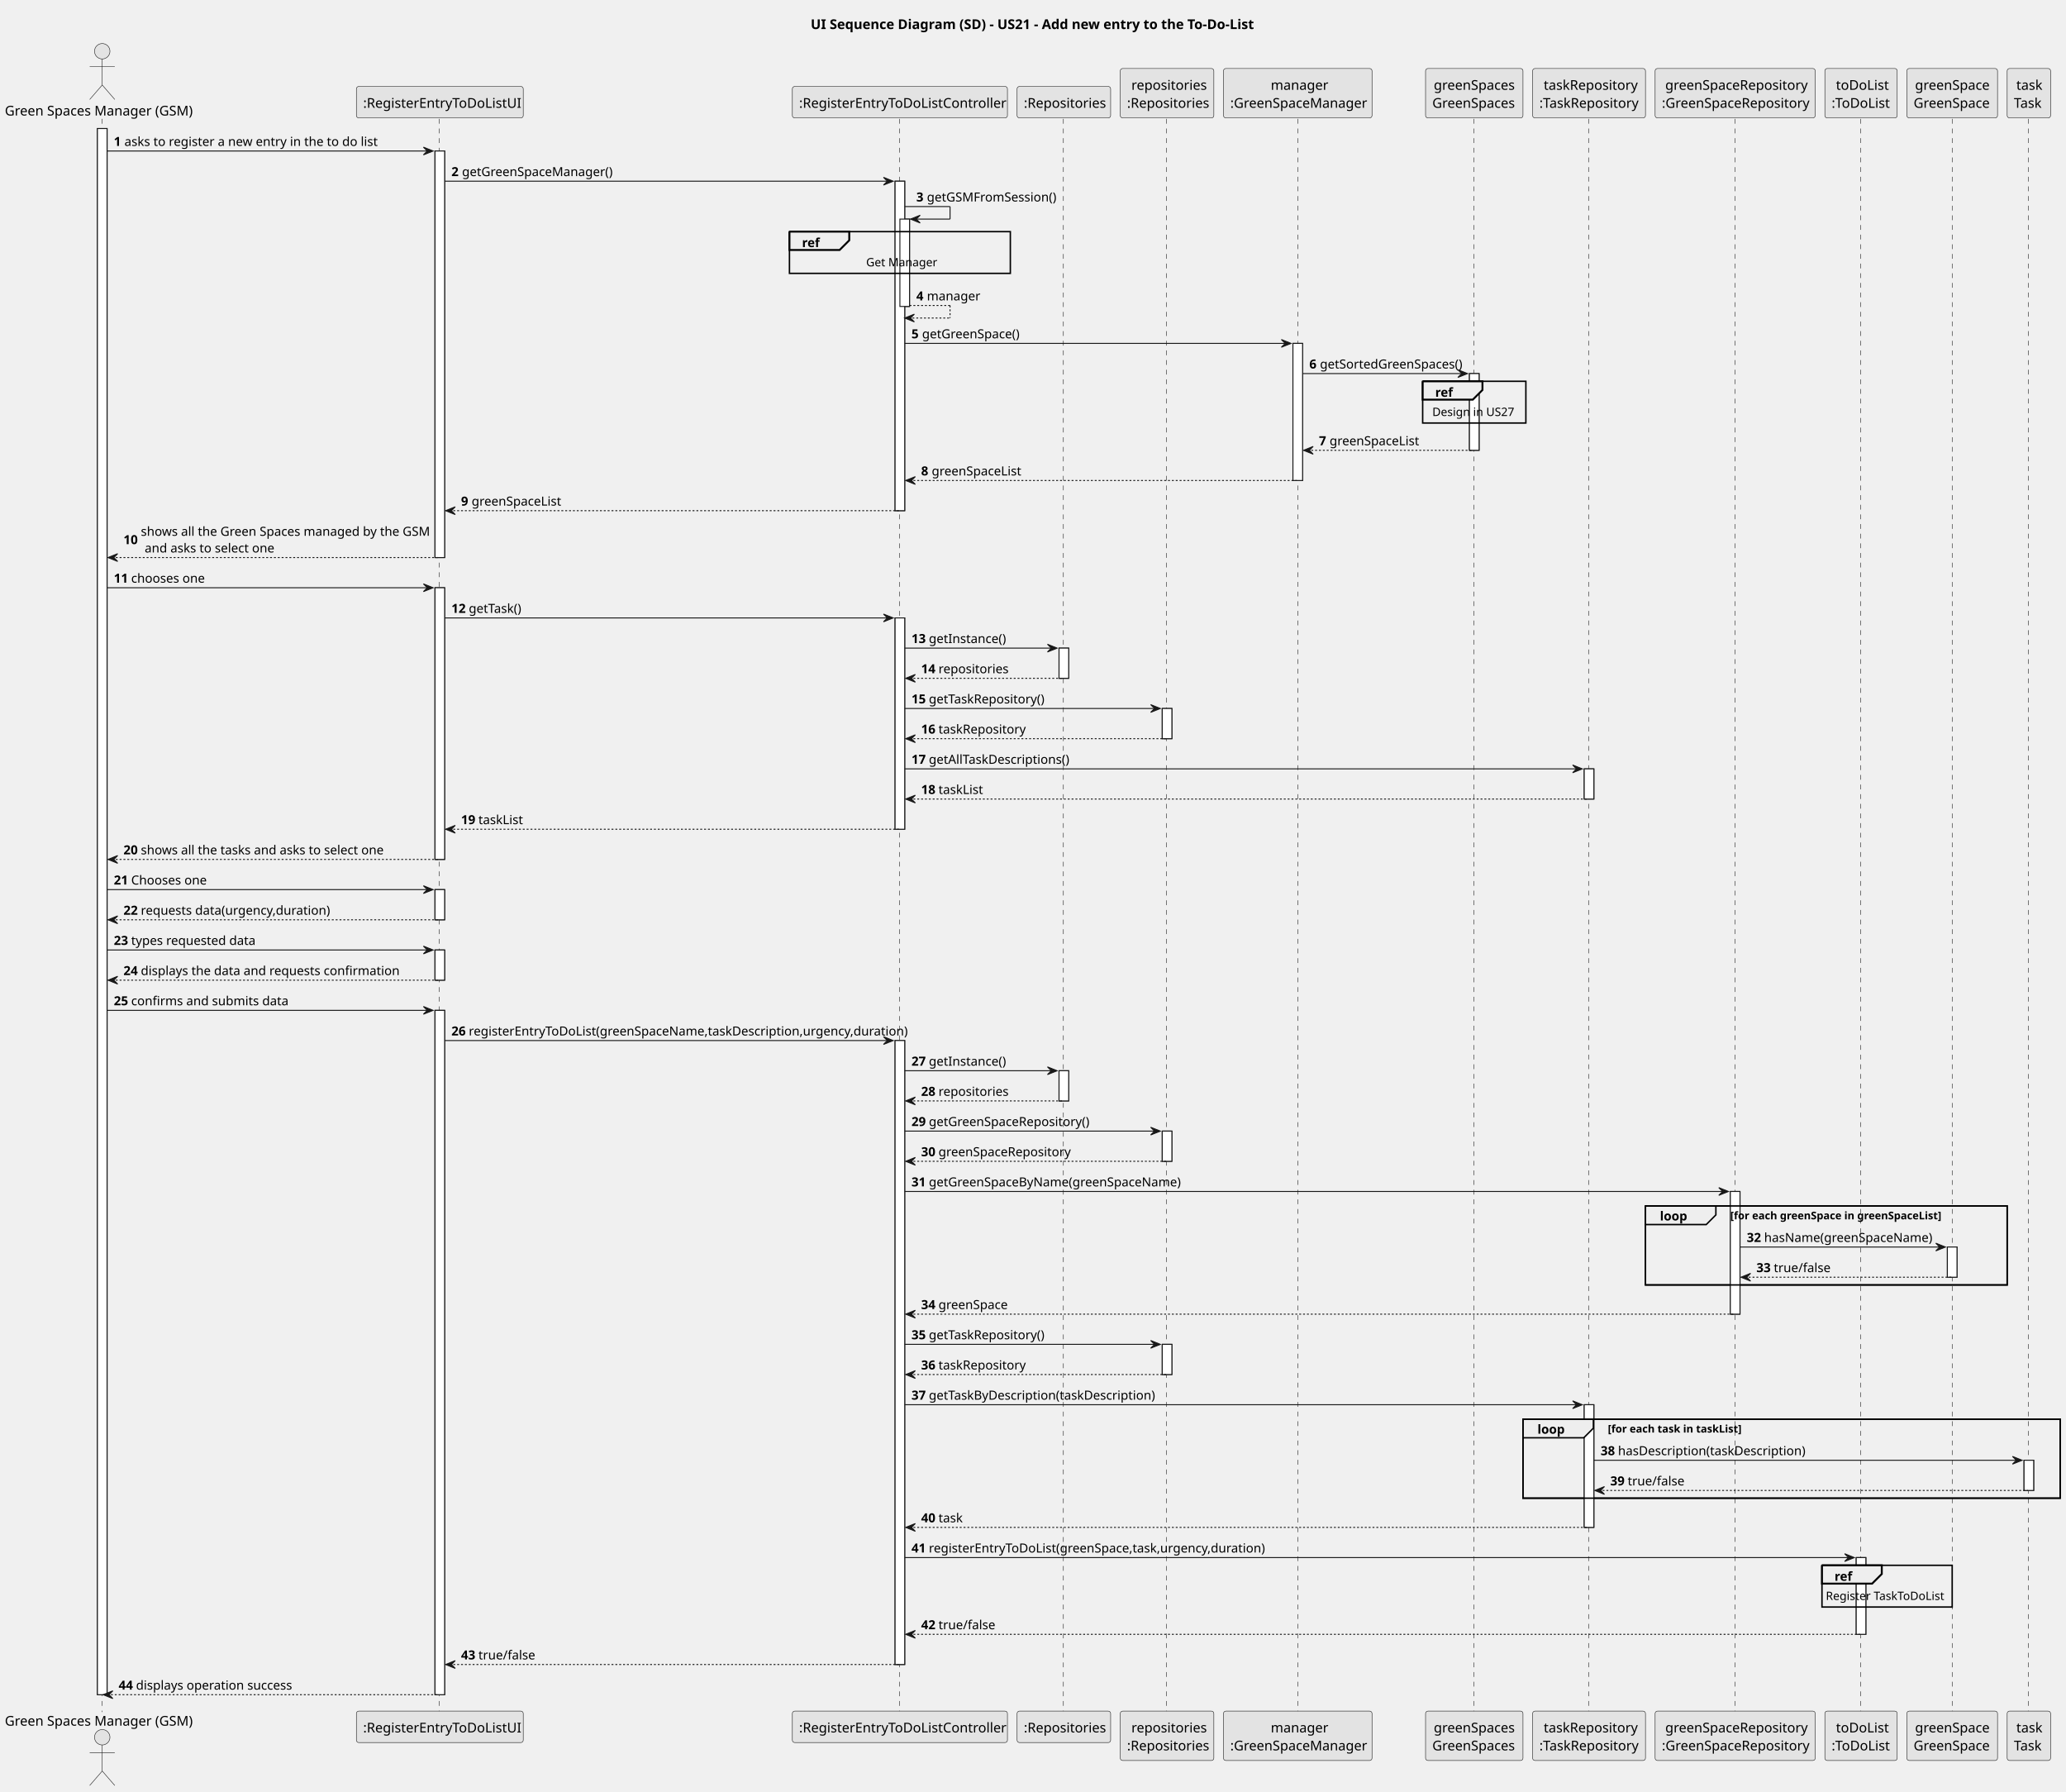
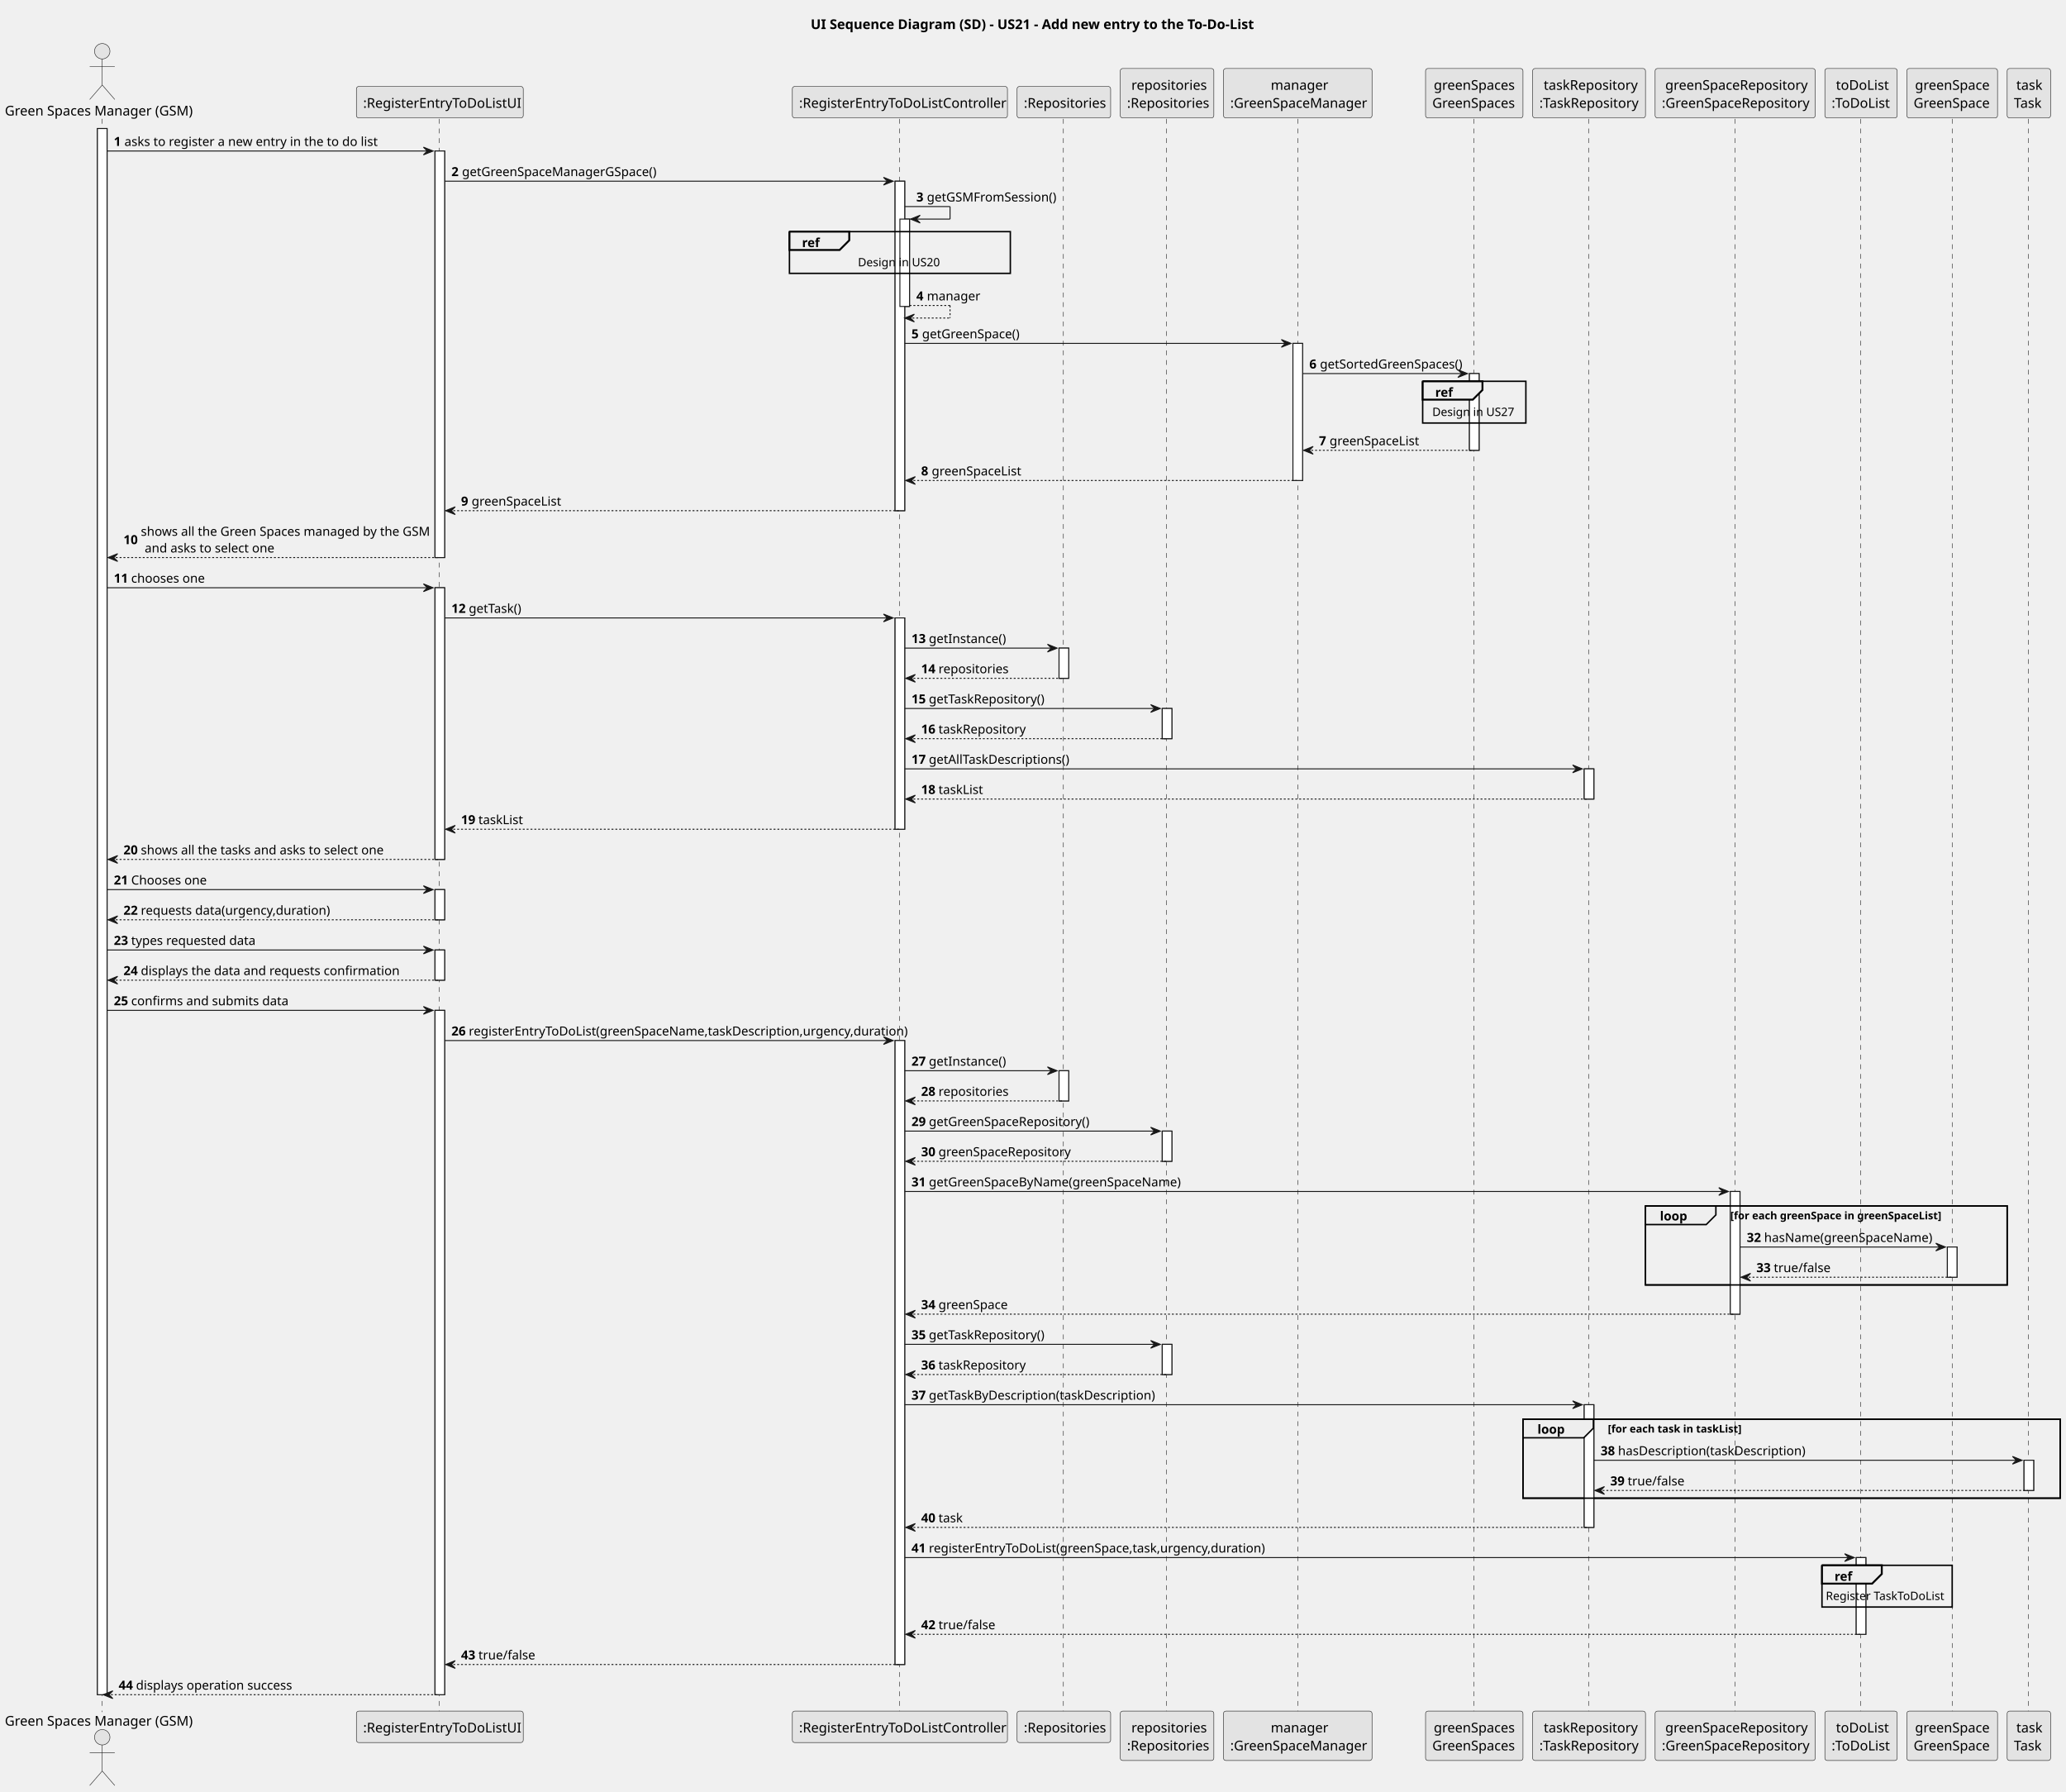
<svg xmlns="http://www.w3.org/2000/svg" contentStyleType="text/css" height="1857px" preserveAspectRatio="none" style="width:2142px;height:1857px;background:#FFFFFF;" version="1.1" viewBox="0 0 2142 1857" width="2142px" zoomAndPan="magnify">
  <defs />
  <g>
    <text fill="#000000" font-family="sans-serif" font-size="14" font-weight="bold" lengthAdjust="spacing" textLength="464" x="840.5" y="30.107">UI Sequence Diagram (SD) - US21 - Add new entry to the To-Do-List</text>
    <rect fill="#FFFFFF" height="1623.434" style="stroke:#181818;stroke-width:1.0;" width="10" x="101" y="133.242" />
    <rect fill="#FFFFFF" height="421.414" style="stroke:#181818;stroke-width:1.0;" width="10" x="451" y="156.533" />
    <rect fill="#FFFFFF" height="281.619" style="stroke:#181818;stroke-width:1.0;" width="10" x="451" y="609.238" />
    <rect fill="#FFFFFF" height="31.291" style="stroke:#181818;stroke-width:1.0;" width="10" x="451" y="922.148" />
    <rect fill="#FFFFFF" height="31.291" style="stroke:#181818;stroke-width:1.0;" width="10" x="451" y="984.731" />
    <rect fill="#FFFFFF" height="709.363" style="stroke:#181818;stroke-width:1.0;" width="10" x="451" y="1047.312" />
    <rect fill="#FFFFFF" height="341.541" style="stroke:#181818;stroke-width:1.0;" width="10" x="928" y="187.824" />
    <rect fill="#FFFFFF" height="90.543" style="stroke:#181818;stroke-width:1.0;" width="10" x="933" y="227.115" />
    <rect fill="#FFFFFF" height="219.037" style="stroke:#181818;stroke-width:1.0;" width="10" x="928" y="640.529" />
    <rect fill="#FFFFFF" height="646.781" style="stroke:#181818;stroke-width:1.0;" width="10" x="928" y="1078.603" />
    <rect fill="#FFFFFF" height="31.291" style="stroke:#181818;stroke-width:1.0;" width="10" x="1098" y="671.82" />
    <rect fill="#FFFFFF" height="31.291" style="stroke:#181818;stroke-width:1.0;" width="10" x="1098" y="1109.895" />
    <rect fill="#FFFFFF" height="31.291" style="stroke:#181818;stroke-width:1.0;" width="10" x="1205" y="734.402" />
    <rect fill="#FFFFFF" height="31.291" style="stroke:#181818;stroke-width:1.0;" width="10" x="1205" y="1172.477" />
    <rect fill="#FFFFFF" height="31.291" style="stroke:#181818;stroke-width:1.0;" width="10" x="1205" y="1393.514" />
    <rect fill="#FFFFFF" height="142.125" style="stroke:#181818;stroke-width:1.0;" width="10" x="1340.5" y="355.949" />
    <rect fill="#FFFFFF" height="79.543" style="stroke:#181818;stroke-width:1.0;" width="10" x="1523.5" y="387.24" />
    <rect fill="#FFFFFF" height="31.291" style="stroke:#181818;stroke-width:1.0;" width="10" x="1642.5" y="796.984" />
    <rect fill="#FFFFFF" height="127.164" style="stroke:#181818;stroke-width:1.0;" width="10" x="1642.5" y="1456.096" />
    <rect fill="#FFFFFF" height="127.164" style="stroke:#181818;stroke-width:1.0;" width="10" x="1794" y="1235.059" />
    <rect fill="#FFFFFF" height="79.543" style="stroke:#181818;stroke-width:1.0;" width="10" x="1924.5" y="1614.551" />
    <rect fill="#FFFFFF" height="31.291" style="stroke:#181818;stroke-width:1.0;" width="10" x="2019" y="1292.641" />
    <rect fill="#FFFFFF" height="31.291" style="stroke:#181818;stroke-width:1.0;" width="10" x="2098.5" y="1513.678" />
    <rect fill="none" height="81.873" style="stroke:#000000;stroke-width:1.5;" width="375" x="1706" y="1250.059" />
    <rect fill="none" height="81.873" style="stroke:#000000;stroke-width:1.5;" width="557" x="1579" y="1471.096" />
    <line style="stroke:#181818;stroke-width:0.5;stroke-dasharray:5.0,5.0;" x1="106" x2="106" y1="123.242" y2="1774.676" />
    <line style="stroke:#181818;stroke-width:0.5;stroke-dasharray:5.0,5.0;" x1="455.5" x2="455.5" y1="123.242" y2="1774.676" />
    <line style="stroke:#181818;stroke-width:0.5;stroke-dasharray:5.0,5.0;" x1="932.5" x2="932.5" y1="123.242" y2="1774.676" />
    <line style="stroke:#181818;stroke-width:0.5;stroke-dasharray:5.0,5.0;" x1="1102.5" x2="1102.5" y1="123.242" y2="1774.676" />
    <line style="stroke:#181818;stroke-width:0.5;stroke-dasharray:5.0,5.0;" x1="1209.5" x2="1209.5" y1="123.242" y2="1774.676" />
    <line style="stroke:#181818;stroke-width:0.5;stroke-dasharray:5.0,5.0;" x1="1345.5" x2="1345.5" y1="123.242" y2="1774.676" />
    <line style="stroke:#181818;stroke-width:0.5;stroke-dasharray:5.0,5.0;" x1="1528" x2="1528" y1="123.242" y2="1774.676" />
    <line style="stroke:#181818;stroke-width:0.5;stroke-dasharray:5.0,5.0;" x1="1647" x2="1647" y1="123.242" y2="1774.676" />
    <line style="stroke:#181818;stroke-width:0.5;stroke-dasharray:5.0,5.0;" x1="1799" x2="1799" y1="123.242" y2="1774.676" />
    <line style="stroke:#181818;stroke-width:0.5;stroke-dasharray:5.0,5.0;" x1="1929" x2="1929" y1="123.242" y2="1774.676" />
    <line style="stroke:#181818;stroke-width:0.5;stroke-dasharray:5.0,5.0;" x1="2024" x2="2024" y1="123.242" y2="1774.676" />
    <line style="stroke:#181818;stroke-width:0.5;stroke-dasharray:5.0,5.0;" x1="2103" x2="2103" y1="123.242" y2="1774.676" />
    <text fill="#000000" font-family="sans-serif" font-size="14" lengthAdjust="spacing" textLength="196" x="5" y="119.728">Green Spaces Manager (GSM)</text>
    <ellipse cx="106" cy="53.121" fill="#E3E3E3" rx="8" ry="8" style="stroke:#181818;stroke-width:0.5;" />
    <path d="M106,61.121 L106,88.121 M93,69.121 L119,69.121 M106,88.121 L93,103.121 M106,88.121 L119,103.121 " fill="none" style="stroke:#181818;stroke-width:0.5;" />
    <text fill="#000000" font-family="sans-serif" font-size="14" lengthAdjust="spacing" textLength="196" x="5" y="1788.783">Green Spaces Manager (GSM)</text>
    <ellipse cx="106" cy="1800.797" fill="#E3E3E3" rx="8" ry="8" style="stroke:#181818;stroke-width:0.5;" />
    <path d="M106,1808.797 L106,1835.797 M93,1816.797 L119,1816.797 M106,1835.797 L93,1850.797 M106,1835.797 L119,1850.797 " fill="none" style="stroke:#181818;stroke-width:0.5;" />
    <rect fill="#E3E3E3" height="32.621" rx="2.5" ry="2.5" style="stroke:#181818;stroke-width:0.5;" width="173" x="369.5" y="89.621" />
    <text fill="#000000" font-family="sans-serif" font-size="14" lengthAdjust="spacing" textLength="159" x="376.5" y="111.728">:RegisterEntryToDoListUI</text>
    <rect fill="#E3E3E3" height="32.621" rx="2.5" ry="2.5" style="stroke:#181818;stroke-width:0.5;" width="173" x="369.5" y="1773.676" />
    <text fill="#000000" font-family="sans-serif" font-size="14" lengthAdjust="spacing" textLength="159" x="376.5" y="1795.783">:RegisterEntryToDoListUI</text>
    <rect fill="#E3E3E3" height="32.621" rx="2.5" ry="2.5" style="stroke:#181818;stroke-width:0.5;" width="223" x="821.5" y="89.621" />
    <text fill="#000000" font-family="sans-serif" font-size="14" lengthAdjust="spacing" textLength="209" x="828.5" y="111.728">:RegisterEntryToDoListController</text>
    <rect fill="#E3E3E3" height="32.621" rx="2.5" ry="2.5" style="stroke:#181818;stroke-width:0.5;" width="223" x="821.5" y="1773.676" />
    <text fill="#000000" font-family="sans-serif" font-size="14" lengthAdjust="spacing" textLength="209" x="828.5" y="1795.783">:RegisterEntryToDoListController</text>
    <rect fill="#E3E3E3" height="32.621" rx="2.5" ry="2.5" style="stroke:#181818;stroke-width:0.5;" width="97" x="1054.5" y="89.621" />
    <text fill="#000000" font-family="sans-serif" font-size="14" lengthAdjust="spacing" textLength="83" x="1061.5" y="111.728">:Repositories</text>
    <rect fill="#E3E3E3" height="32.621" rx="2.5" ry="2.5" style="stroke:#181818;stroke-width:0.5;" width="97" x="1054.5" y="1773.676" />
    <text fill="#000000" font-family="sans-serif" font-size="14" lengthAdjust="spacing" textLength="83" x="1061.5" y="1795.783">:Repositories</text>
    <rect fill="#E3E3E3" height="51.242" rx="2.5" ry="2.5" style="stroke:#181818;stroke-width:0.5;" width="97" x="1161.5" y="71" />
    <text fill="#000000" font-family="sans-serif" font-size="14" lengthAdjust="spacing" textLength="74" x="1173" y="93.107">repositories</text>
    <text fill="#000000" font-family="sans-serif" font-size="14" lengthAdjust="spacing" textLength="83" x="1168.5" y="111.728">:Repositories</text>
    <rect fill="#E3E3E3" height="51.242" rx="2.5" ry="2.5" style="stroke:#181818;stroke-width:0.5;" width="97" x="1161.5" y="1773.676" />
    <text fill="#000000" font-family="sans-serif" font-size="14" lengthAdjust="spacing" textLength="74" x="1173" y="1795.783">repositories</text>
    <text fill="#000000" font-family="sans-serif" font-size="14" lengthAdjust="spacing" textLength="83" x="1168.5" y="1814.404">:Repositories</text>
    <rect fill="#E3E3E3" height="51.242" rx="2.5" ry="2.5" style="stroke:#181818;stroke-width:0.5;" width="154" x="1268.5" y="71" />
    <text fill="#000000" font-family="sans-serif" font-size="14" lengthAdjust="spacing" textLength="56" x="1317.5" y="93.107">manager</text>
    <text fill="#000000" font-family="sans-serif" font-size="14" lengthAdjust="spacing" textLength="140" x="1275.5" y="111.728">:GreenSpaceManager</text>
    <rect fill="#E3E3E3" height="51.242" rx="2.5" ry="2.5" style="stroke:#181818;stroke-width:0.5;" width="154" x="1268.5" y="1773.676" />
    <text fill="#000000" font-family="sans-serif" font-size="14" lengthAdjust="spacing" textLength="56" x="1317.5" y="1795.783">manager</text>
    <text fill="#000000" font-family="sans-serif" font-size="14" lengthAdjust="spacing" textLength="140" x="1275.5" y="1814.404">:GreenSpaceManager</text>
    <rect fill="#E3E3E3" height="51.242" rx="2.5" ry="2.5" style="stroke:#181818;stroke-width:0.5;" width="101" x="1478" y="71" />
    <text fill="#000000" font-family="sans-serif" font-size="14" lengthAdjust="spacing" textLength="84" x="1486.5" y="93.107">greenSpaces</text>
    <text fill="#000000" font-family="sans-serif" font-size="14" lengthAdjust="spacing" textLength="87" x="1485" y="111.728">GreenSpaces</text>
    <rect fill="#E3E3E3" height="51.242" rx="2.5" ry="2.5" style="stroke:#181818;stroke-width:0.5;" width="101" x="1478" y="1773.676" />
    <text fill="#000000" font-family="sans-serif" font-size="14" lengthAdjust="spacing" textLength="84" x="1486.5" y="1795.783">greenSpaces</text>
    <text fill="#000000" font-family="sans-serif" font-size="14" lengthAdjust="spacing" textLength="87" x="1485" y="1814.404">GreenSpaces</text>
    <rect fill="#E3E3E3" height="51.242" rx="2.5" ry="2.5" style="stroke:#181818;stroke-width:0.5;" width="117" x="1589" y="71" />
    <text fill="#000000" font-family="sans-serif" font-size="14" lengthAdjust="spacing" textLength="94" x="1600.5" y="93.107">taskRepository</text>
    <text fill="#000000" font-family="sans-serif" font-size="14" lengthAdjust="spacing" textLength="103" x="1596" y="111.728">:TaskRepository</text>
    <rect fill="#E3E3E3" height="51.242" rx="2.5" ry="2.5" style="stroke:#181818;stroke-width:0.5;" width="117" x="1589" y="1773.676" />
    <text fill="#000000" font-family="sans-serif" font-size="14" lengthAdjust="spacing" textLength="94" x="1600.5" y="1795.783">taskRepository</text>
    <text fill="#000000" font-family="sans-serif" font-size="14" lengthAdjust="spacing" textLength="103" x="1596" y="1814.404">:TaskRepository</text>
    <rect fill="#E3E3E3" height="51.242" rx="2.5" ry="2.5" style="stroke:#181818;stroke-width:0.5;" width="166" x="1716" y="71" />
    <text fill="#000000" font-family="sans-serif" font-size="14" lengthAdjust="spacing" textLength="145" x="1726.5" y="93.107">greenSpaceRepository</text>
    <text fill="#000000" font-family="sans-serif" font-size="14" lengthAdjust="spacing" textLength="152" x="1723" y="111.728">:GreenSpaceRepository</text>
    <rect fill="#E3E3E3" height="51.242" rx="2.5" ry="2.5" style="stroke:#181818;stroke-width:0.5;" width="166" x="1716" y="1773.676" />
    <text fill="#000000" font-family="sans-serif" font-size="14" lengthAdjust="spacing" textLength="145" x="1726.5" y="1795.783">greenSpaceRepository</text>
    <text fill="#000000" font-family="sans-serif" font-size="14" lengthAdjust="spacing" textLength="152" x="1723" y="1814.404">:GreenSpaceRepository</text>
    <rect fill="#E3E3E3" height="51.242" rx="2.5" ry="2.5" style="stroke:#181818;stroke-width:0.5;" width="75" x="1892" y="71" />
    <text fill="#000000" font-family="sans-serif" font-size="14" lengthAdjust="spacing" textLength="52" x="1903.5" y="93.107">toDoList</text>
    <text fill="#000000" font-family="sans-serif" font-size="14" lengthAdjust="spacing" textLength="61" x="1899" y="111.728">:ToDoList</text>
    <rect fill="#E3E3E3" height="51.242" rx="2.5" ry="2.5" style="stroke:#181818;stroke-width:0.5;" width="75" x="1892" y="1773.676" />
    <text fill="#000000" font-family="sans-serif" font-size="14" lengthAdjust="spacing" textLength="52" x="1903.5" y="1795.783">toDoList</text>
    <text fill="#000000" font-family="sans-serif" font-size="14" lengthAdjust="spacing" textLength="61" x="1899" y="1814.404">:ToDoList</text>
    <rect fill="#E3E3E3" height="51.242" rx="2.5" ry="2.5" style="stroke:#181818;stroke-width:0.5;" width="94" x="1977" y="71" />
    <text fill="#000000" font-family="sans-serif" font-size="14" lengthAdjust="spacing" textLength="77" x="1985.5" y="93.107">greenSpace</text>
    <text fill="#000000" font-family="sans-serif" font-size="14" lengthAdjust="spacing" textLength="80" x="1984" y="111.728">GreenSpace</text>
    <rect fill="#E3E3E3" height="51.242" rx="2.5" ry="2.5" style="stroke:#181818;stroke-width:0.5;" width="94" x="1977" y="1773.676" />
    <text fill="#000000" font-family="sans-serif" font-size="14" lengthAdjust="spacing" textLength="77" x="1985.5" y="1795.783">greenSpace</text>
    <text fill="#000000" font-family="sans-serif" font-size="14" lengthAdjust="spacing" textLength="80" x="1984" y="1814.404">GreenSpace</text>
    <rect fill="#E3E3E3" height="51.242" rx="2.5" ry="2.5" style="stroke:#181818;stroke-width:0.5;" width="45" x="2081" y="71" />
    <text fill="#000000" font-family="sans-serif" font-size="14" lengthAdjust="spacing" textLength="26" x="2090.5" y="93.107">task</text>
    <text fill="#000000" font-family="sans-serif" font-size="14" lengthAdjust="spacing" textLength="31" x="2088" y="111.728">Task</text>
    <rect fill="#E3E3E3" height="51.242" rx="2.5" ry="2.5" style="stroke:#181818;stroke-width:0.5;" width="45" x="2081" y="1773.676" />
    <text fill="#000000" font-family="sans-serif" font-size="14" lengthAdjust="spacing" textLength="26" x="2090.5" y="1795.783">task</text>
    <text fill="#000000" font-family="sans-serif" font-size="14" lengthAdjust="spacing" textLength="31" x="2088" y="1814.404">Task</text>
    <rect fill="#FFFFFF" height="1623.434" style="stroke:#181818;stroke-width:1.0;" width="10" x="101" y="133.242" />
    <rect fill="#FFFFFF" height="421.414" style="stroke:#181818;stroke-width:1.0;" width="10" x="451" y="156.533" />
    <rect fill="#FFFFFF" height="281.619" style="stroke:#181818;stroke-width:1.0;" width="10" x="451" y="609.238" />
    <rect fill="#FFFFFF" height="31.291" style="stroke:#181818;stroke-width:1.0;" width="10" x="451" y="922.148" />
    <rect fill="#FFFFFF" height="31.291" style="stroke:#181818;stroke-width:1.0;" width="10" x="451" y="984.731" />
    <rect fill="#FFFFFF" height="709.363" style="stroke:#181818;stroke-width:1.0;" width="10" x="451" y="1047.312" />
    <rect fill="#FFFFFF" height="341.541" style="stroke:#181818;stroke-width:1.0;" width="10" x="928" y="187.824" />
    <rect fill="#FFFFFF" height="90.543" style="stroke:#181818;stroke-width:1.0;" width="10" x="933" y="227.115" />
    <rect fill="#FFFFFF" height="219.037" style="stroke:#181818;stroke-width:1.0;" width="10" x="928" y="640.529" />
    <rect fill="#FFFFFF" height="646.781" style="stroke:#181818;stroke-width:1.0;" width="10" x="928" y="1078.603" />
    <rect fill="#FFFFFF" height="31.291" style="stroke:#181818;stroke-width:1.0;" width="10" x="1098" y="671.82" />
    <rect fill="#FFFFFF" height="31.291" style="stroke:#181818;stroke-width:1.0;" width="10" x="1098" y="1109.895" />
    <rect fill="#FFFFFF" height="31.291" style="stroke:#181818;stroke-width:1.0;" width="10" x="1205" y="734.402" />
    <rect fill="#FFFFFF" height="31.291" style="stroke:#181818;stroke-width:1.0;" width="10" x="1205" y="1172.477" />
    <rect fill="#FFFFFF" height="31.291" style="stroke:#181818;stroke-width:1.0;" width="10" x="1205" y="1393.514" />
    <rect fill="#FFFFFF" height="142.125" style="stroke:#181818;stroke-width:1.0;" width="10" x="1340.5" y="355.949" />
    <rect fill="#FFFFFF" height="79.543" style="stroke:#181818;stroke-width:1.0;" width="10" x="1523.5" y="387.24" />
    <rect fill="#FFFFFF" height="31.291" style="stroke:#181818;stroke-width:1.0;" width="10" x="1642.5" y="796.984" />
    <rect fill="#FFFFFF" height="127.164" style="stroke:#181818;stroke-width:1.0;" width="10" x="1642.5" y="1456.096" />
    <rect fill="#FFFFFF" height="127.164" style="stroke:#181818;stroke-width:1.0;" width="10" x="1794" y="1235.059" />
    <rect fill="#FFFFFF" height="79.543" style="stroke:#181818;stroke-width:1.0;" width="10" x="1924.5" y="1614.551" />
    <rect fill="#FFFFFF" height="31.291" style="stroke:#181818;stroke-width:1.0;" width="10" x="2019" y="1292.641" />
    <rect fill="#FFFFFF" height="31.291" style="stroke:#181818;stroke-width:1.0;" width="10" x="2098.5" y="1513.678" />
    <polygon fill="#181818" points="439,152.533,449,156.533,439,160.533,443,156.533" style="stroke:#181818;stroke-width:1.0;" />
    <line style="stroke:#181818;stroke-width:1.0;" x1="111" x2="445" y1="156.533" y2="156.533" />
    <text fill="#000000" font-family="sans-serif" font-size="13" font-weight="bold" lengthAdjust="spacing" textLength="7" x="118" y="151.27">1</text>
    <text fill="#000000" font-family="sans-serif" font-size="13" lengthAdjust="spacing" textLength="251" x="129" y="151.27">asks to register a new entry in the to do list</text>
    <polygon fill="#181818" points="916,183.824,926,187.824,916,191.824,920,187.824" style="stroke:#181818;stroke-width:1.0;" />
    <line style="stroke:#181818;stroke-width:1.0;" x1="461" x2="922" y1="187.824" y2="187.824" />
    <text fill="#000000" font-family="sans-serif" font-size="13" font-weight="bold" lengthAdjust="spacing" textLength="7" x="468" y="182.561">2</text>
-     <text fill="#000000" font-family="sans-serif" font-size="13" lengthAdjust="spacing" textLength="148" x="479" y="182.561">getGreenSpaceManager()</text>
+     <text fill="#000000" font-family="sans-serif" font-size="13" lengthAdjust="spacing" textLength="195" x="479" y="182.561">getGreenSpaceManagerGSpace()</text>
    <line style="stroke:#181818;stroke-width:1.0;" x1="938" x2="985" y1="214.115" y2="214.115" />
    <line style="stroke:#181818;stroke-width:1.0;" x1="985" x2="985" y1="214.115" y2="227.115" />
    <line style="stroke:#181818;stroke-width:1.0;" x1="944" x2="985" y1="227.115" y2="227.115" />
    <polygon fill="#181818" points="954,223.115,944,227.115,954,231.115,950,227.115" style="stroke:#181818;stroke-width:1.0;" />
    <text fill="#000000" font-family="sans-serif" font-size="13" font-weight="bold" lengthAdjust="spacing" textLength="7" x="950" y="208.852">3</text>
    <text fill="#000000" font-family="sans-serif" font-size="13" lengthAdjust="spacing" textLength="133" x="961" y="208.852">getGSMFromSession()</text>
    <rect fill="none" height="43.252" style="stroke:#000000;stroke-width:1.5;" width="229" x="818.5" y="240.115" />
    <path d="M818.5,240.115 L880.5,240.115 L880.5,249.115 L870.5,259.115 L818.5,259.115 L818.5,240.115 " fill="#EEEEEE" style="stroke:#000000;stroke-width:2.0;" />
    <text fill="#000000" font-family="sans-serif" font-size="13" font-weight="bold" lengthAdjust="spacing" textLength="17" x="831.5" y="256.144">ref</text>
-     <text fill="#000000" font-family="sans-serif" font-size="12" lengthAdjust="spacing" textLength="70" x="898" y="276.065">Get Manager</text>
+     <text fill="#000000" font-family="sans-serif" font-size="12" lengthAdjust="spacing" textLength="87" x="889.5" y="276.065">Design in US20</text>
    <line style="stroke:#181818;stroke-width:1.0;stroke-dasharray:2.0,2.0;" x1="943" x2="985" y1="316.658" y2="316.658" />
    <line style="stroke:#181818;stroke-width:1.0;stroke-dasharray:2.0,2.0;" x1="985" x2="985" y1="316.658" y2="329.658" />
    <line style="stroke:#181818;stroke-width:1.0;stroke-dasharray:2.0,2.0;" x1="938" x2="985" y1="329.658" y2="329.658" />
    <polygon fill="#181818" points="948,325.658,938,329.658,948,333.658,944,329.658" style="stroke:#181818;stroke-width:1.0;" />
    <text fill="#000000" font-family="sans-serif" font-size="13" font-weight="bold" lengthAdjust="spacing" textLength="7" x="950" y="311.396">4</text>
    <text fill="#000000" font-family="sans-serif" font-size="13" lengthAdjust="spacing" textLength="50" x="961" y="311.396">manager</text>
    <polygon fill="#181818" points="1328.5,351.949,1338.5,355.949,1328.5,359.949,1332.5,355.949" style="stroke:#181818;stroke-width:1.0;" />
    <line style="stroke:#181818;stroke-width:1.0;" x1="938" x2="1334.5" y1="355.949" y2="355.949" />
    <text fill="#000000" font-family="sans-serif" font-size="13" font-weight="bold" lengthAdjust="spacing" textLength="7" x="945" y="350.687">5</text>
    <text fill="#000000" font-family="sans-serif" font-size="13" lengthAdjust="spacing" textLength="98" x="956" y="350.687">getGreenSpace()</text>
    <polygon fill="#181818" points="1511.5,383.24,1521.5,387.24,1511.5,391.24,1515.5,387.24" style="stroke:#181818;stroke-width:1.0;" />
    <line style="stroke:#181818;stroke-width:1.0;" x1="1350.5" x2="1517.5" y1="387.24" y2="387.24" />
    <text fill="#000000" font-family="sans-serif" font-size="13" font-weight="bold" lengthAdjust="spacing" textLength="7" x="1357.5" y="381.978">6</text>
    <text fill="#000000" font-family="sans-serif" font-size="13" lengthAdjust="spacing" textLength="143" x="1368.5" y="381.978">getSortedGreenSpaces()</text>
    <rect fill="none" height="43.252" style="stroke:#000000;stroke-width:1.5;" width="107" x="1475" y="395.24" />
    <path d="M1475,395.24 L1537,395.24 L1537,404.24 L1527,414.24 L1475,414.24 L1475,395.24 " fill="#EEEEEE" style="stroke:#000000;stroke-width:2.0;" />
    <text fill="#000000" font-family="sans-serif" font-size="13" font-weight="bold" lengthAdjust="spacing" textLength="17" x="1488" y="411.269">ref</text>
    <text fill="#000000" font-family="sans-serif" font-size="12" lengthAdjust="spacing" textLength="87" x="1485" y="431.19">Design in US27</text>
    <polygon fill="#181818" points="1361.5,462.783,1351.5,466.783,1361.5,470.783,1357.5,466.783" style="stroke:#181818;stroke-width:1.0;" />
    <line style="stroke:#181818;stroke-width:1.0;stroke-dasharray:2.0,2.0;" x1="1355.5" x2="1527.5" y1="466.783" y2="466.783" />
    <text fill="#000000" font-family="sans-serif" font-size="13" font-weight="bold" lengthAdjust="spacing" textLength="7" x="1367.5" y="461.521">7</text>
    <text fill="#000000" font-family="sans-serif" font-size="13" lengthAdjust="spacing" textLength="90" x="1378.5" y="461.521">greenSpaceList</text>
    <polygon fill="#181818" points="949,494.074,939,498.074,949,502.074,945,498.074" style="stroke:#181818;stroke-width:1.0;" />
    <line style="stroke:#181818;stroke-width:1.0;stroke-dasharray:2.0,2.0;" x1="943" x2="1344.5" y1="498.074" y2="498.074" />
    <text fill="#000000" font-family="sans-serif" font-size="13" font-weight="bold" lengthAdjust="spacing" textLength="7" x="955" y="492.812">8</text>
    <text fill="#000000" font-family="sans-serif" font-size="13" lengthAdjust="spacing" textLength="90" x="966" y="492.812">greenSpaceList</text>
    <polygon fill="#181818" points="472,525.365,462,529.365,472,533.365,468,529.365" style="stroke:#181818;stroke-width:1.0;" />
    <line style="stroke:#181818;stroke-width:1.0;stroke-dasharray:2.0,2.0;" x1="466" x2="932" y1="529.365" y2="529.365" />
    <text fill="#000000" font-family="sans-serif" font-size="13" font-weight="bold" lengthAdjust="spacing" textLength="7" x="478" y="524.102">9</text>
    <text fill="#000000" font-family="sans-serif" font-size="13" lengthAdjust="spacing" textLength="90" x="489" y="524.102">greenSpaceList</text>
    <polygon fill="#181818" points="122,573.947,112,577.947,122,581.947,118,577.947" style="stroke:#181818;stroke-width:1.0;" />
    <line style="stroke:#181818;stroke-width:1.0;stroke-dasharray:2.0,2.0;" x1="116" x2="455" y1="577.947" y2="577.947" />
    <text fill="#000000" font-family="sans-serif" font-size="13" font-weight="bold" lengthAdjust="spacing" textLength="14" x="128" y="564.039">10</text>
    <text fill="#000000" font-family="sans-serif" font-size="13" lengthAdjust="spacing" textLength="294" x="146" y="555.394">shows all the Green Spaces managed by the GSM</text>
    <text fill="#000000" font-family="sans-serif" font-size="13" lengthAdjust="spacing" textLength="132" x="150" y="572.685">and asks to select one</text>
    <polygon fill="#181818" points="439,605.238,449,609.238,439,613.238,443,609.238" style="stroke:#181818;stroke-width:1.0;" />
    <line style="stroke:#181818;stroke-width:1.0;" x1="111" x2="445" y1="609.238" y2="609.238" />
    <text fill="#000000" font-family="sans-serif" font-size="13" font-weight="bold" lengthAdjust="spacing" textLength="14" x="118" y="603.976">11</text>
    <text fill="#000000" font-family="sans-serif" font-size="13" lengthAdjust="spacing" textLength="74" x="136" y="603.976">chooses one</text>
    <polygon fill="#181818" points="916,636.529,926,640.529,916,644.529,920,640.529" style="stroke:#181818;stroke-width:1.0;" />
    <line style="stroke:#181818;stroke-width:1.0;" x1="461" x2="922" y1="640.529" y2="640.529" />
    <text fill="#000000" font-family="sans-serif" font-size="13" font-weight="bold" lengthAdjust="spacing" textLength="14" x="468" y="635.267">12</text>
    <text fill="#000000" font-family="sans-serif" font-size="13" lengthAdjust="spacing" textLength="54" x="486" y="635.267">getTask()</text>
    <polygon fill="#181818" points="1086,667.82,1096,671.82,1086,675.82,1090,671.82" style="stroke:#181818;stroke-width:1.0;" />
    <line style="stroke:#181818;stroke-width:1.0;" x1="938" x2="1092" y1="671.82" y2="671.82" />
    <text fill="#000000" font-family="sans-serif" font-size="13" font-weight="bold" lengthAdjust="spacing" textLength="14" x="945" y="666.558">13</text>
    <text fill="#000000" font-family="sans-serif" font-size="13" lengthAdjust="spacing" textLength="75" x="963" y="666.558">getInstance()</text>
    <polygon fill="#181818" points="949,699.111,939,703.111,949,707.111,945,703.111" style="stroke:#181818;stroke-width:1.0;" />
    <line style="stroke:#181818;stroke-width:1.0;stroke-dasharray:2.0,2.0;" x1="943" x2="1102" y1="703.111" y2="703.111" />
    <text fill="#000000" font-family="sans-serif" font-size="13" font-weight="bold" lengthAdjust="spacing" textLength="14" x="955" y="697.849">14</text>
    <text fill="#000000" font-family="sans-serif" font-size="13" lengthAdjust="spacing" textLength="67" x="973" y="697.849">repositories</text>
    <polygon fill="#181818" points="1193,730.402,1203,734.402,1193,738.402,1197,734.402" style="stroke:#181818;stroke-width:1.0;" />
    <line style="stroke:#181818;stroke-width:1.0;" x1="938" x2="1199" y1="734.402" y2="734.402" />
    <text fill="#000000" font-family="sans-serif" font-size="13" font-weight="bold" lengthAdjust="spacing" textLength="14" x="945" y="729.14">15</text>
    <text fill="#000000" font-family="sans-serif" font-size="13" lengthAdjust="spacing" textLength="116" x="963" y="729.14">getTaskRepository()</text>
    <polygon fill="#181818" points="949,761.693,939,765.693,949,769.693,945,765.693" style="stroke:#181818;stroke-width:1.0;" />
    <line style="stroke:#181818;stroke-width:1.0;stroke-dasharray:2.0,2.0;" x1="943" x2="1209" y1="765.693" y2="765.693" />
    <text fill="#000000" font-family="sans-serif" font-size="13" font-weight="bold" lengthAdjust="spacing" textLength="14" x="955" y="760.431">16</text>
    <text fill="#000000" font-family="sans-serif" font-size="13" lengthAdjust="spacing" textLength="87" x="973" y="760.431">taskRepository</text>
    <polygon fill="#181818" points="1630.5,792.984,1640.5,796.984,1630.5,800.984,1634.5,796.984" style="stroke:#181818;stroke-width:1.0;" />
    <line style="stroke:#181818;stroke-width:1.0;" x1="938" x2="1636.5" y1="796.984" y2="796.984" />
    <text fill="#000000" font-family="sans-serif" font-size="13" font-weight="bold" lengthAdjust="spacing" textLength="14" x="945" y="791.722">17</text>
    <text fill="#000000" font-family="sans-serif" font-size="13" lengthAdjust="spacing" textLength="141" x="963" y="791.722">getAllTaskDescriptions()</text>
    <polygon fill="#181818" points="949,824.275,939,828.275,949,832.275,945,828.275" style="stroke:#181818;stroke-width:1.0;" />
    <line style="stroke:#181818;stroke-width:1.0;stroke-dasharray:2.0,2.0;" x1="943" x2="1646.5" y1="828.275" y2="828.275" />
    <text fill="#000000" font-family="sans-serif" font-size="13" font-weight="bold" lengthAdjust="spacing" textLength="14" x="955" y="823.013">18</text>
    <text fill="#000000" font-family="sans-serif" font-size="13" lengthAdjust="spacing" textLength="46" x="973" y="823.013">taskList</text>
    <polygon fill="#181818" points="472,855.566,462,859.566,472,863.566,468,859.566" style="stroke:#181818;stroke-width:1.0;" />
    <line style="stroke:#181818;stroke-width:1.0;stroke-dasharray:2.0,2.0;" x1="466" x2="932" y1="859.566" y2="859.566" />
    <text fill="#000000" font-family="sans-serif" font-size="13" font-weight="bold" lengthAdjust="spacing" textLength="14" x="478" y="854.304">19</text>
    <text fill="#000000" font-family="sans-serif" font-size="13" lengthAdjust="spacing" textLength="46" x="496" y="854.304">taskList</text>
    <polygon fill="#181818" points="122,886.857,112,890.857,122,894.857,118,890.857" style="stroke:#181818;stroke-width:1.0;" />
    <line style="stroke:#181818;stroke-width:1.0;stroke-dasharray:2.0,2.0;" x1="116" x2="455" y1="890.857" y2="890.857" />
    <text fill="#000000" font-family="sans-serif" font-size="13" font-weight="bold" lengthAdjust="spacing" textLength="14" x="128" y="885.595">20</text>
    <text fill="#000000" font-family="sans-serif" font-size="13" lengthAdjust="spacing" textLength="248" x="146" y="885.595">shows all the tasks and asks to select one</text>
    <polygon fill="#181818" points="439,918.148,449,922.148,439,926.148,443,922.148" style="stroke:#181818;stroke-width:1.0;" />
    <line style="stroke:#181818;stroke-width:1.0;" x1="111" x2="445" y1="922.148" y2="922.148" />
    <text fill="#000000" font-family="sans-serif" font-size="13" font-weight="bold" lengthAdjust="spacing" textLength="14" x="118" y="916.886">21</text>
    <text fill="#000000" font-family="sans-serif" font-size="13" lengthAdjust="spacing" textLength="76" x="136" y="916.886">Chooses one</text>
    <polygon fill="#181818" points="122,949.439,112,953.439,122,957.439,118,953.439" style="stroke:#181818;stroke-width:1.0;" />
    <line style="stroke:#181818;stroke-width:1.0;stroke-dasharray:2.0,2.0;" x1="116" x2="455" y1="953.439" y2="953.439" />
    <text fill="#000000" font-family="sans-serif" font-size="13" font-weight="bold" lengthAdjust="spacing" textLength="14" x="128" y="948.177">22</text>
    <text fill="#000000" font-family="sans-serif" font-size="13" lengthAdjust="spacing" textLength="183" x="146" y="948.177">requests data(urgency,duration)</text>
    <polygon fill="#181818" points="439,980.731,449,984.731,439,988.731,443,984.731" style="stroke:#181818;stroke-width:1.0;" />
    <line style="stroke:#181818;stroke-width:1.0;" x1="111" x2="445" y1="984.731" y2="984.731" />
    <text fill="#000000" font-family="sans-serif" font-size="13" font-weight="bold" lengthAdjust="spacing" textLength="14" x="118" y="979.468">23</text>
    <text fill="#000000" font-family="sans-serif" font-size="13" lengthAdjust="spacing" textLength="122" x="136" y="979.468">types requested data</text>
    <polygon fill="#181818" points="122,1012.021,112,1016.021,122,1020.021,118,1016.021" style="stroke:#181818;stroke-width:1.0;" />
    <line style="stroke:#181818;stroke-width:1.0;stroke-dasharray:2.0,2.0;" x1="116" x2="455" y1="1016.021" y2="1016.021" />
    <text fill="#000000" font-family="sans-serif" font-size="13" font-weight="bold" lengthAdjust="spacing" textLength="14" x="128" y="1010.759">24</text>
    <text fill="#000000" font-family="sans-serif" font-size="13" lengthAdjust="spacing" textLength="252" x="146" y="1010.759">displays the data and requests confirmation</text>
    <polygon fill="#181818" points="439,1043.312,449,1047.312,439,1051.312,443,1047.312" style="stroke:#181818;stroke-width:1.0;" />
    <line style="stroke:#181818;stroke-width:1.0;" x1="111" x2="445" y1="1047.312" y2="1047.312" />
    <text fill="#000000" font-family="sans-serif" font-size="13" font-weight="bold" lengthAdjust="spacing" textLength="14" x="118" y="1042.05">25</text>
    <text fill="#000000" font-family="sans-serif" font-size="13" lengthAdjust="spacing" textLength="153" x="136" y="1042.05">confirms and submits data</text>
    <polygon fill="#181818" points="916,1074.603,926,1078.603,916,1082.603,920,1078.603" style="stroke:#181818;stroke-width:1.0;" />
    <line style="stroke:#181818;stroke-width:1.0;" x1="461" x2="922" y1="1078.603" y2="1078.603" />
    <text fill="#000000" font-family="sans-serif" font-size="13" font-weight="bold" lengthAdjust="spacing" textLength="14" x="468" y="1073.341">26</text>
    <text fill="#000000" font-family="sans-serif" font-size="13" lengthAdjust="spacing" textLength="430" x="486" y="1073.341">registerEntryToDoList(greenSpaceName,taskDescription,urgency,duration)</text>
    <polygon fill="#181818" points="1086,1105.895,1096,1109.895,1086,1113.895,1090,1109.895" style="stroke:#181818;stroke-width:1.0;" />
    <line style="stroke:#181818;stroke-width:1.0;" x1="938" x2="1092" y1="1109.895" y2="1109.895" />
    <text fill="#000000" font-family="sans-serif" font-size="13" font-weight="bold" lengthAdjust="spacing" textLength="14" x="945" y="1104.632">27</text>
    <text fill="#000000" font-family="sans-serif" font-size="13" lengthAdjust="spacing" textLength="75" x="963" y="1104.632">getInstance()</text>
    <polygon fill="#181818" points="949,1137.186,939,1141.186,949,1145.186,945,1141.186" style="stroke:#181818;stroke-width:1.0;" />
    <line style="stroke:#181818;stroke-width:1.0;stroke-dasharray:2.0,2.0;" x1="943" x2="1102" y1="1141.186" y2="1141.186" />
    <text fill="#000000" font-family="sans-serif" font-size="13" font-weight="bold" lengthAdjust="spacing" textLength="14" x="955" y="1135.923">28</text>
    <text fill="#000000" font-family="sans-serif" font-size="13" lengthAdjust="spacing" textLength="67" x="973" y="1135.923">repositories</text>
    <polygon fill="#181818" points="1193,1168.477,1203,1172.477,1193,1176.477,1197,1172.477" style="stroke:#181818;stroke-width:1.0;" />
    <line style="stroke:#181818;stroke-width:1.0;" x1="938" x2="1199" y1="1172.477" y2="1172.477" />
    <text fill="#000000" font-family="sans-serif" font-size="13" font-weight="bold" lengthAdjust="spacing" textLength="14" x="945" y="1167.214">29</text>
    <text fill="#000000" font-family="sans-serif" font-size="13" lengthAdjust="spacing" textLength="160" x="963" y="1167.214">getGreenSpaceRepository()</text>
    <polygon fill="#181818" points="949,1199.768,939,1203.768,949,1207.768,945,1203.768" style="stroke:#181818;stroke-width:1.0;" />
    <line style="stroke:#181818;stroke-width:1.0;stroke-dasharray:2.0,2.0;" x1="943" x2="1209" y1="1203.768" y2="1203.768" />
    <text fill="#000000" font-family="sans-serif" font-size="13" font-weight="bold" lengthAdjust="spacing" textLength="14" x="955" y="1198.505">30</text>
    <text fill="#000000" font-family="sans-serif" font-size="13" lengthAdjust="spacing" textLength="131" x="973" y="1198.505">greenSpaceRepository</text>
    <polygon fill="#181818" points="1782,1231.059,1792,1235.059,1782,1239.059,1786,1235.059" style="stroke:#181818;stroke-width:1.0;" />
    <line style="stroke:#181818;stroke-width:1.0;" x1="938" x2="1788" y1="1235.059" y2="1235.059" />
    <text fill="#000000" font-family="sans-serif" font-size="13" font-weight="bold" lengthAdjust="spacing" textLength="14" x="945" y="1229.796">31</text>
    <text fill="#000000" font-family="sans-serif" font-size="13" lengthAdjust="spacing" textLength="251" x="963" y="1229.796">getGreenSpaceByName(greenSpaceName)</text>
    <path d="M1706,1250.059 L1779,1250.059 L1779,1259.35 L1769,1269.35 L1706,1269.35 L1706,1250.059 " fill="#EEEEEE" style="stroke:#000000;stroke-width:1.5;" />
    <rect fill="none" height="81.873" style="stroke:#000000;stroke-width:1.5;" width="375" x="1706" y="1250.059" />
    <text fill="#000000" font-family="sans-serif" font-size="13" font-weight="bold" lengthAdjust="spacing" textLength="28" x="1721" y="1265.087">loop</text>
    <text fill="#000000" font-family="sans-serif" font-size="11" font-weight="bold" lengthAdjust="spacing" textLength="225" x="1794" y="1263.929">[for each greenSpace in greenSpaceList]</text>
    <polygon fill="#181818" points="2007,1288.641,2017,1292.641,2007,1296.641,2011,1292.641" style="stroke:#181818;stroke-width:1.0;" />
    <line style="stroke:#181818;stroke-width:1.0;" x1="1804" x2="2013" y1="1292.641" y2="1292.641" />
    <text fill="#000000" font-family="sans-serif" font-size="13" font-weight="bold" lengthAdjust="spacing" textLength="14" x="1811" y="1287.378">32</text>
    <text fill="#000000" font-family="sans-serif" font-size="13" lengthAdjust="spacing" textLength="166" x="1829" y="1287.378">hasName(greenSpaceName)</text>
    <polygon fill="#181818" points="1815,1319.932,1805,1323.932,1815,1327.932,1811,1323.932" style="stroke:#181818;stroke-width:1.0;" />
    <line style="stroke:#181818;stroke-width:1.0;stroke-dasharray:2.0,2.0;" x1="1809" x2="2023" y1="1323.932" y2="1323.932" />
    <text fill="#000000" font-family="sans-serif" font-size="13" font-weight="bold" lengthAdjust="spacing" textLength="14" x="1821" y="1318.669">33</text>
    <text fill="#000000" font-family="sans-serif" font-size="13" lengthAdjust="spacing" textLength="53" x="1839" y="1318.669">true/false</text>
    <polygon fill="#181818" points="949,1358.223,939,1362.223,949,1366.223,945,1362.223" style="stroke:#181818;stroke-width:1.0;" />
    <line style="stroke:#181818;stroke-width:1.0;stroke-dasharray:2.0,2.0;" x1="943" x2="1798" y1="1362.223" y2="1362.223" />
    <text fill="#000000" font-family="sans-serif" font-size="13" font-weight="bold" lengthAdjust="spacing" textLength="14" x="955" y="1356.96">34</text>
    <text fill="#000000" font-family="sans-serif" font-size="13" lengthAdjust="spacing" textLength="69" x="973" y="1356.96">greenSpace</text>
    <polygon fill="#181818" points="1193,1389.514,1203,1393.514,1193,1397.514,1197,1393.514" style="stroke:#181818;stroke-width:1.0;" />
    <line style="stroke:#181818;stroke-width:1.0;" x1="938" x2="1199" y1="1393.514" y2="1393.514" />
    <text fill="#000000" font-family="sans-serif" font-size="13" font-weight="bold" lengthAdjust="spacing" textLength="14" x="945" y="1388.251">35</text>
    <text fill="#000000" font-family="sans-serif" font-size="13" lengthAdjust="spacing" textLength="116" x="963" y="1388.251">getTaskRepository()</text>
    <polygon fill="#181818" points="949,1420.805,939,1424.805,949,1428.805,945,1424.805" style="stroke:#181818;stroke-width:1.0;" />
    <line style="stroke:#181818;stroke-width:1.0;stroke-dasharray:2.0,2.0;" x1="943" x2="1209" y1="1424.805" y2="1424.805" />
    <text fill="#000000" font-family="sans-serif" font-size="13" font-weight="bold" lengthAdjust="spacing" textLength="14" x="955" y="1419.542">36</text>
    <text fill="#000000" font-family="sans-serif" font-size="13" lengthAdjust="spacing" textLength="87" x="973" y="1419.542">taskRepository</text>
    <polygon fill="#181818" points="1630.5,1452.096,1640.5,1456.096,1630.5,1460.096,1634.5,1456.096" style="stroke:#181818;stroke-width:1.0;" />
    <line style="stroke:#181818;stroke-width:1.0;" x1="938" x2="1636.5" y1="1456.096" y2="1456.096" />
    <text fill="#000000" font-family="sans-serif" font-size="13" font-weight="bold" lengthAdjust="spacing" textLength="14" x="945" y="1450.833">37</text>
    <text fill="#000000" font-family="sans-serif" font-size="13" lengthAdjust="spacing" textLength="225" x="963" y="1450.833">getTaskByDescription(taskDescription)</text>
    <path d="M1579,1471.096 L1652,1471.096 L1652,1480.387 L1642,1490.387 L1579,1490.387 L1579,1471.096 " fill="#EEEEEE" style="stroke:#000000;stroke-width:1.5;" />
    <rect fill="none" height="81.873" style="stroke:#000000;stroke-width:1.5;" width="557" x="1579" y="1471.096" />
    <text fill="#000000" font-family="sans-serif" font-size="13" font-weight="bold" lengthAdjust="spacing" textLength="28" x="1594" y="1486.124">loop</text>
    <text fill="#000000" font-family="sans-serif" font-size="11" font-weight="bold" lengthAdjust="spacing" textLength="141" x="1667" y="1484.966">[for each task in taskList]</text>
    <polygon fill="#181818" points="2086.5,1509.678,2096.5,1513.678,2086.5,1517.678,2090.5,1513.678" style="stroke:#181818;stroke-width:1.0;" />
    <line style="stroke:#181818;stroke-width:1.0;" x1="1652.5" x2="2092.5" y1="1513.678" y2="1513.678" />
    <text fill="#000000" font-family="sans-serif" font-size="13" font-weight="bold" lengthAdjust="spacing" textLength="14" x="1659.5" y="1508.415">38</text>
    <text fill="#000000" font-family="sans-serif" font-size="13" lengthAdjust="spacing" textLength="184" x="1677.5" y="1508.415">hasDescription(taskDescription)</text>
    <polygon fill="#181818" points="1663.5,1540.969,1653.5,1544.969,1663.5,1548.969,1659.5,1544.969" style="stroke:#181818;stroke-width:1.0;" />
    <line style="stroke:#181818;stroke-width:1.0;stroke-dasharray:2.0,2.0;" x1="1657.5" x2="2102.5" y1="1544.969" y2="1544.969" />
    <text fill="#000000" font-family="sans-serif" font-size="13" font-weight="bold" lengthAdjust="spacing" textLength="14" x="1669.5" y="1539.706">39</text>
    <text fill="#000000" font-family="sans-serif" font-size="13" lengthAdjust="spacing" textLength="53" x="1687.5" y="1539.706">true/false</text>
    <polygon fill="#181818" points="949,1579.26,939,1583.26,949,1587.26,945,1583.26" style="stroke:#181818;stroke-width:1.0;" />
    <line style="stroke:#181818;stroke-width:1.0;stroke-dasharray:2.0,2.0;" x1="943" x2="1646.5" y1="1583.26" y2="1583.26" />
    <text fill="#000000" font-family="sans-serif" font-size="13" font-weight="bold" lengthAdjust="spacing" textLength="14" x="955" y="1577.997">40</text>
    <text fill="#000000" font-family="sans-serif" font-size="13" lengthAdjust="spacing" textLength="25" x="973" y="1577.997">task</text>
    <polygon fill="#181818" points="1912.5,1610.551,1922.5,1614.551,1912.5,1618.551,1916.5,1614.551" style="stroke:#181818;stroke-width:1.0;" />
    <line style="stroke:#181818;stroke-width:1.0;" x1="938" x2="1918.5" y1="1614.551" y2="1614.551" />
    <text fill="#000000" font-family="sans-serif" font-size="13" font-weight="bold" lengthAdjust="spacing" textLength="14" x="945" y="1609.288">41</text>
    <text fill="#000000" font-family="sans-serif" font-size="13" lengthAdjust="spacing" textLength="331" x="963" y="1609.288">registerEntryToDoList(greenSpace,task,urgency,duration)</text>
    <rect fill="none" height="43.252" style="stroke:#000000;stroke-width:1.5;" width="135" x="1889" y="1622.551" />
    <path d="M1889,1622.551 L1951,1622.551 L1951,1631.551 L1941,1641.551 L1889,1641.551 L1889,1622.551 " fill="#EEEEEE" style="stroke:#000000;stroke-width:2.0;" />
    <text fill="#000000" font-family="sans-serif" font-size="13" font-weight="bold" lengthAdjust="spacing" textLength="17" x="1902" y="1638.579">ref</text>
    <text fill="#000000" font-family="sans-serif" font-size="12" lengthAdjust="spacing" textLength="127" x="1893" y="1658.5">Register TaskToDoList</text>
    <polygon fill="#181818" points="949,1690.094,939,1694.094,949,1698.094,945,1694.094" style="stroke:#181818;stroke-width:1.0;" />
    <line style="stroke:#181818;stroke-width:1.0;stroke-dasharray:2.0,2.0;" x1="943" x2="1928.5" y1="1694.094" y2="1694.094" />
    <text fill="#000000" font-family="sans-serif" font-size="13" font-weight="bold" lengthAdjust="spacing" textLength="14" x="955" y="1688.831">42</text>
    <text fill="#000000" font-family="sans-serif" font-size="13" lengthAdjust="spacing" textLength="53" x="973" y="1688.831">true/false</text>
    <polygon fill="#181818" points="472,1721.385,462,1725.385,472,1729.385,468,1725.385" style="stroke:#181818;stroke-width:1.0;" />
    <line style="stroke:#181818;stroke-width:1.0;stroke-dasharray:2.0,2.0;" x1="466" x2="932" y1="1725.385" y2="1725.385" />
    <text fill="#000000" font-family="sans-serif" font-size="13" font-weight="bold" lengthAdjust="spacing" textLength="14" x="478" y="1720.122">43</text>
    <text fill="#000000" font-family="sans-serif" font-size="13" lengthAdjust="spacing" textLength="53" x="496" y="1720.122">true/false</text>
    <polygon fill="#181818" points="117,1752.676,107,1756.676,117,1760.676,113,1756.676" style="stroke:#181818;stroke-width:1.0;" />
    <line style="stroke:#181818;stroke-width:1.0;stroke-dasharray:2.0,2.0;" x1="111" x2="455" y1="1756.676" y2="1756.676" />
    <text fill="#000000" font-family="sans-serif" font-size="13" font-weight="bold" lengthAdjust="spacing" textLength="14" x="123" y="1751.413">44</text>
    <text fill="#000000" font-family="sans-serif" font-size="13" lengthAdjust="spacing" textLength="158" x="141" y="1751.413">displays operation success</text>
  </g>
</svg>
